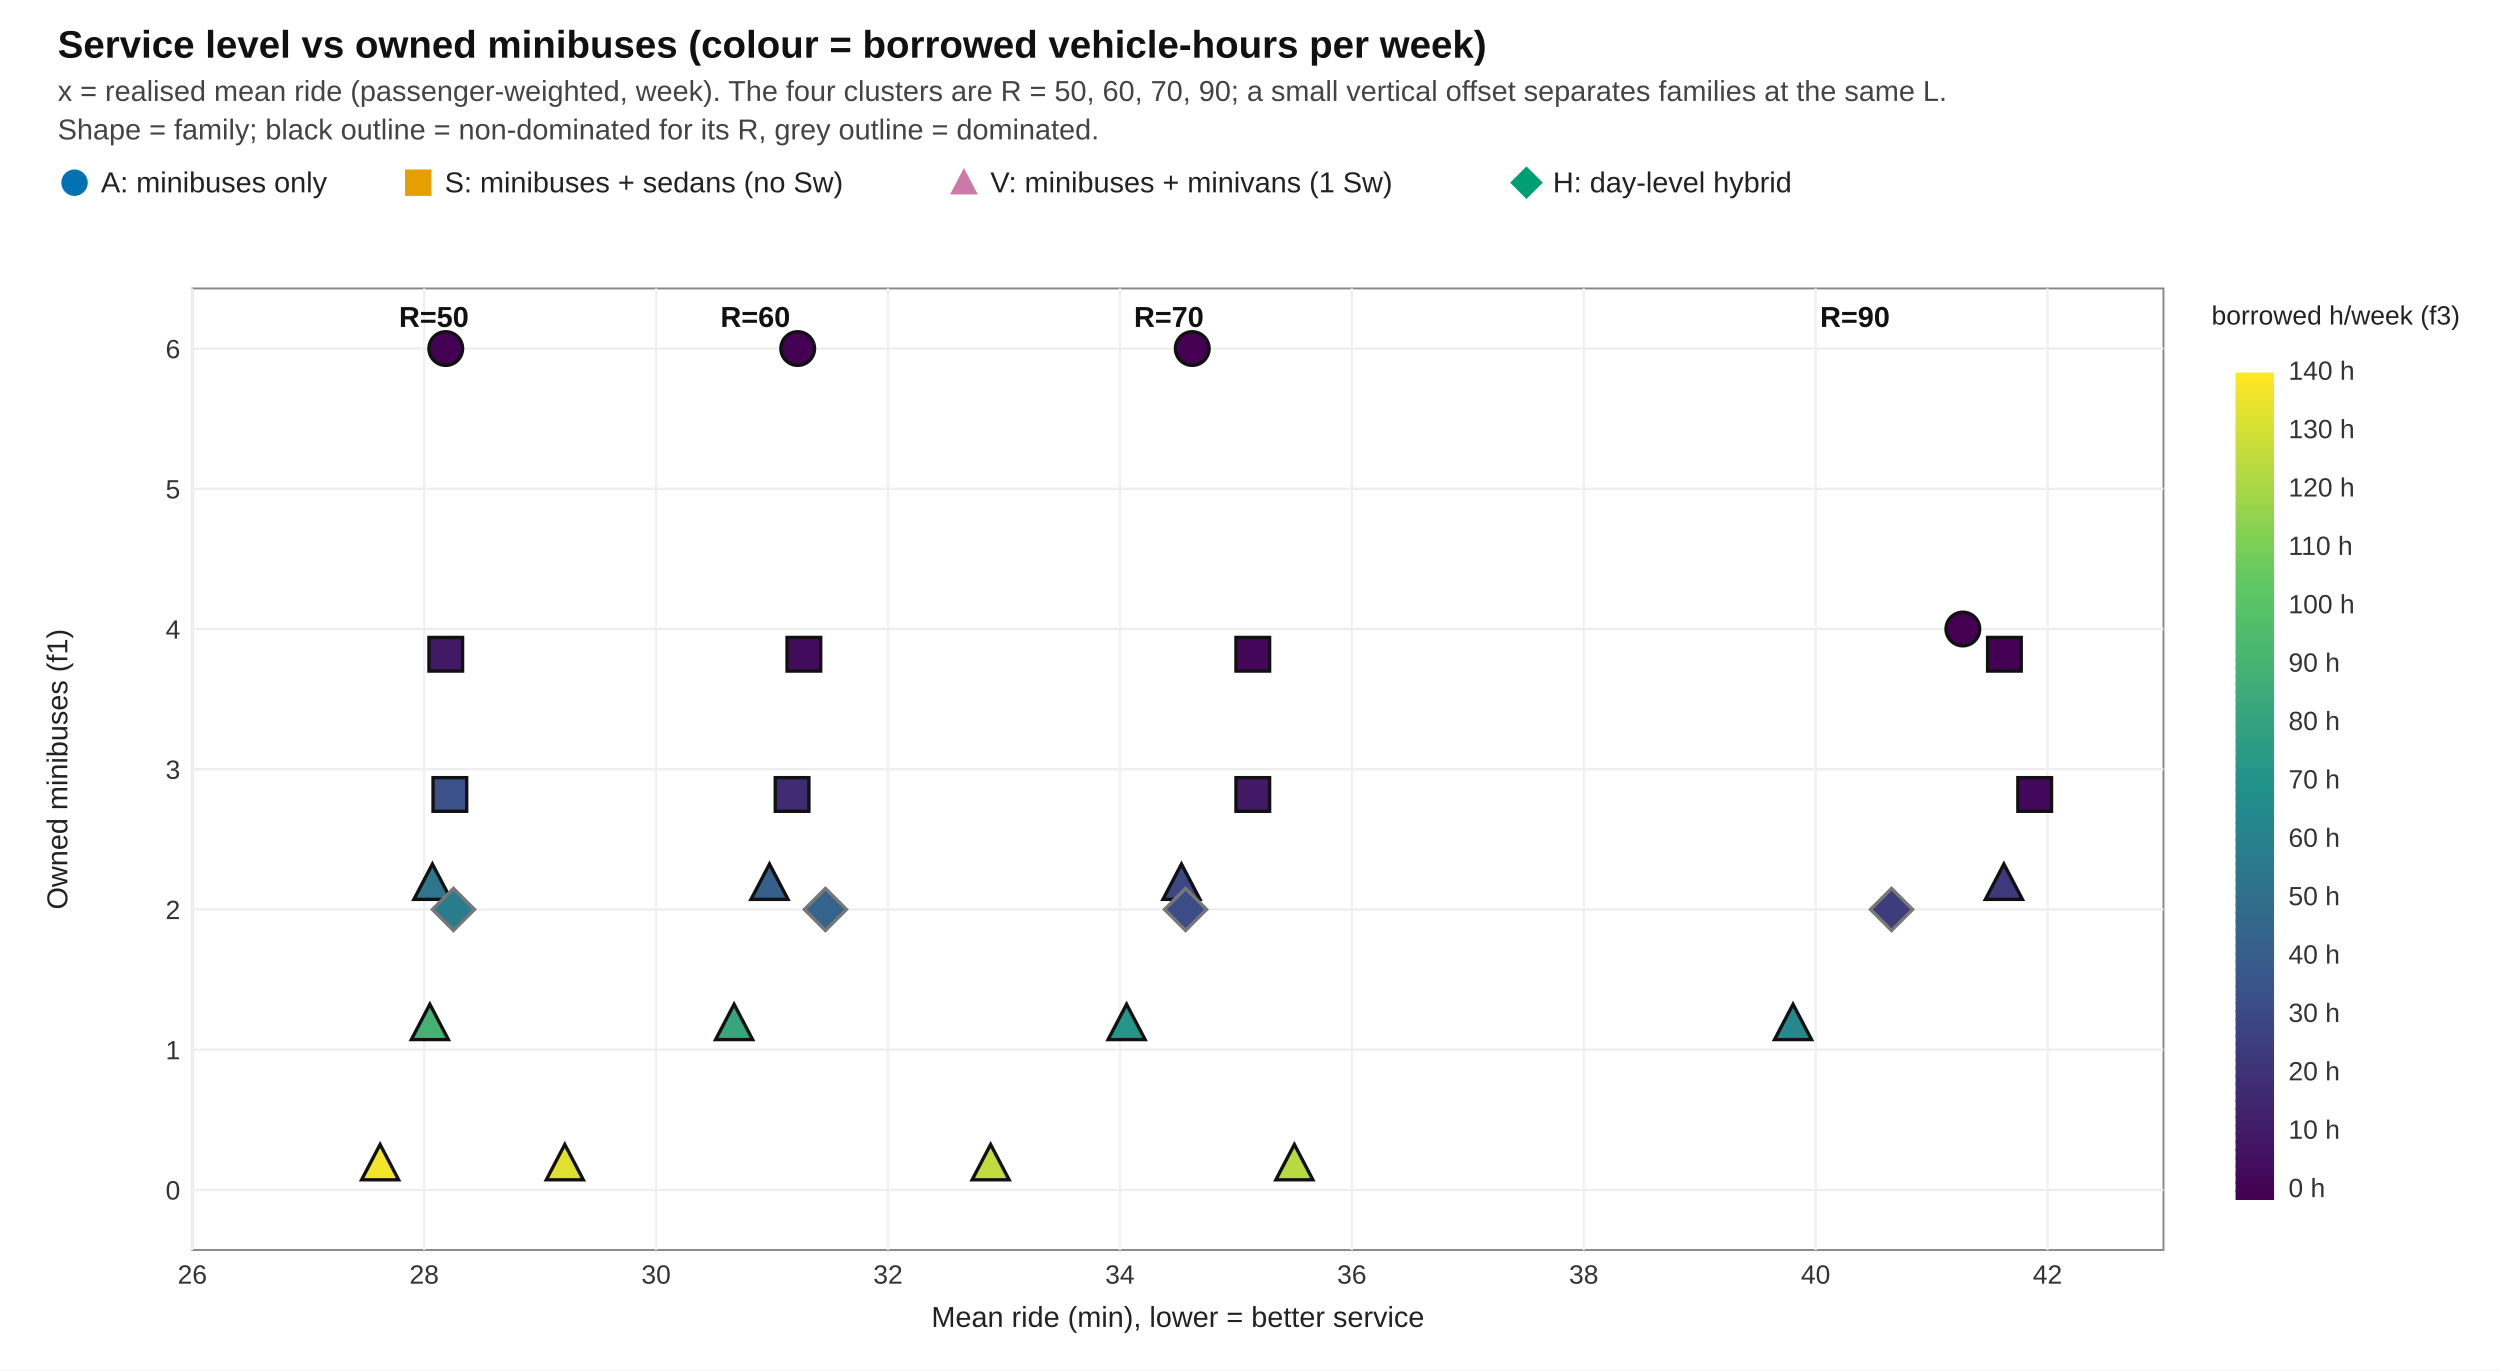
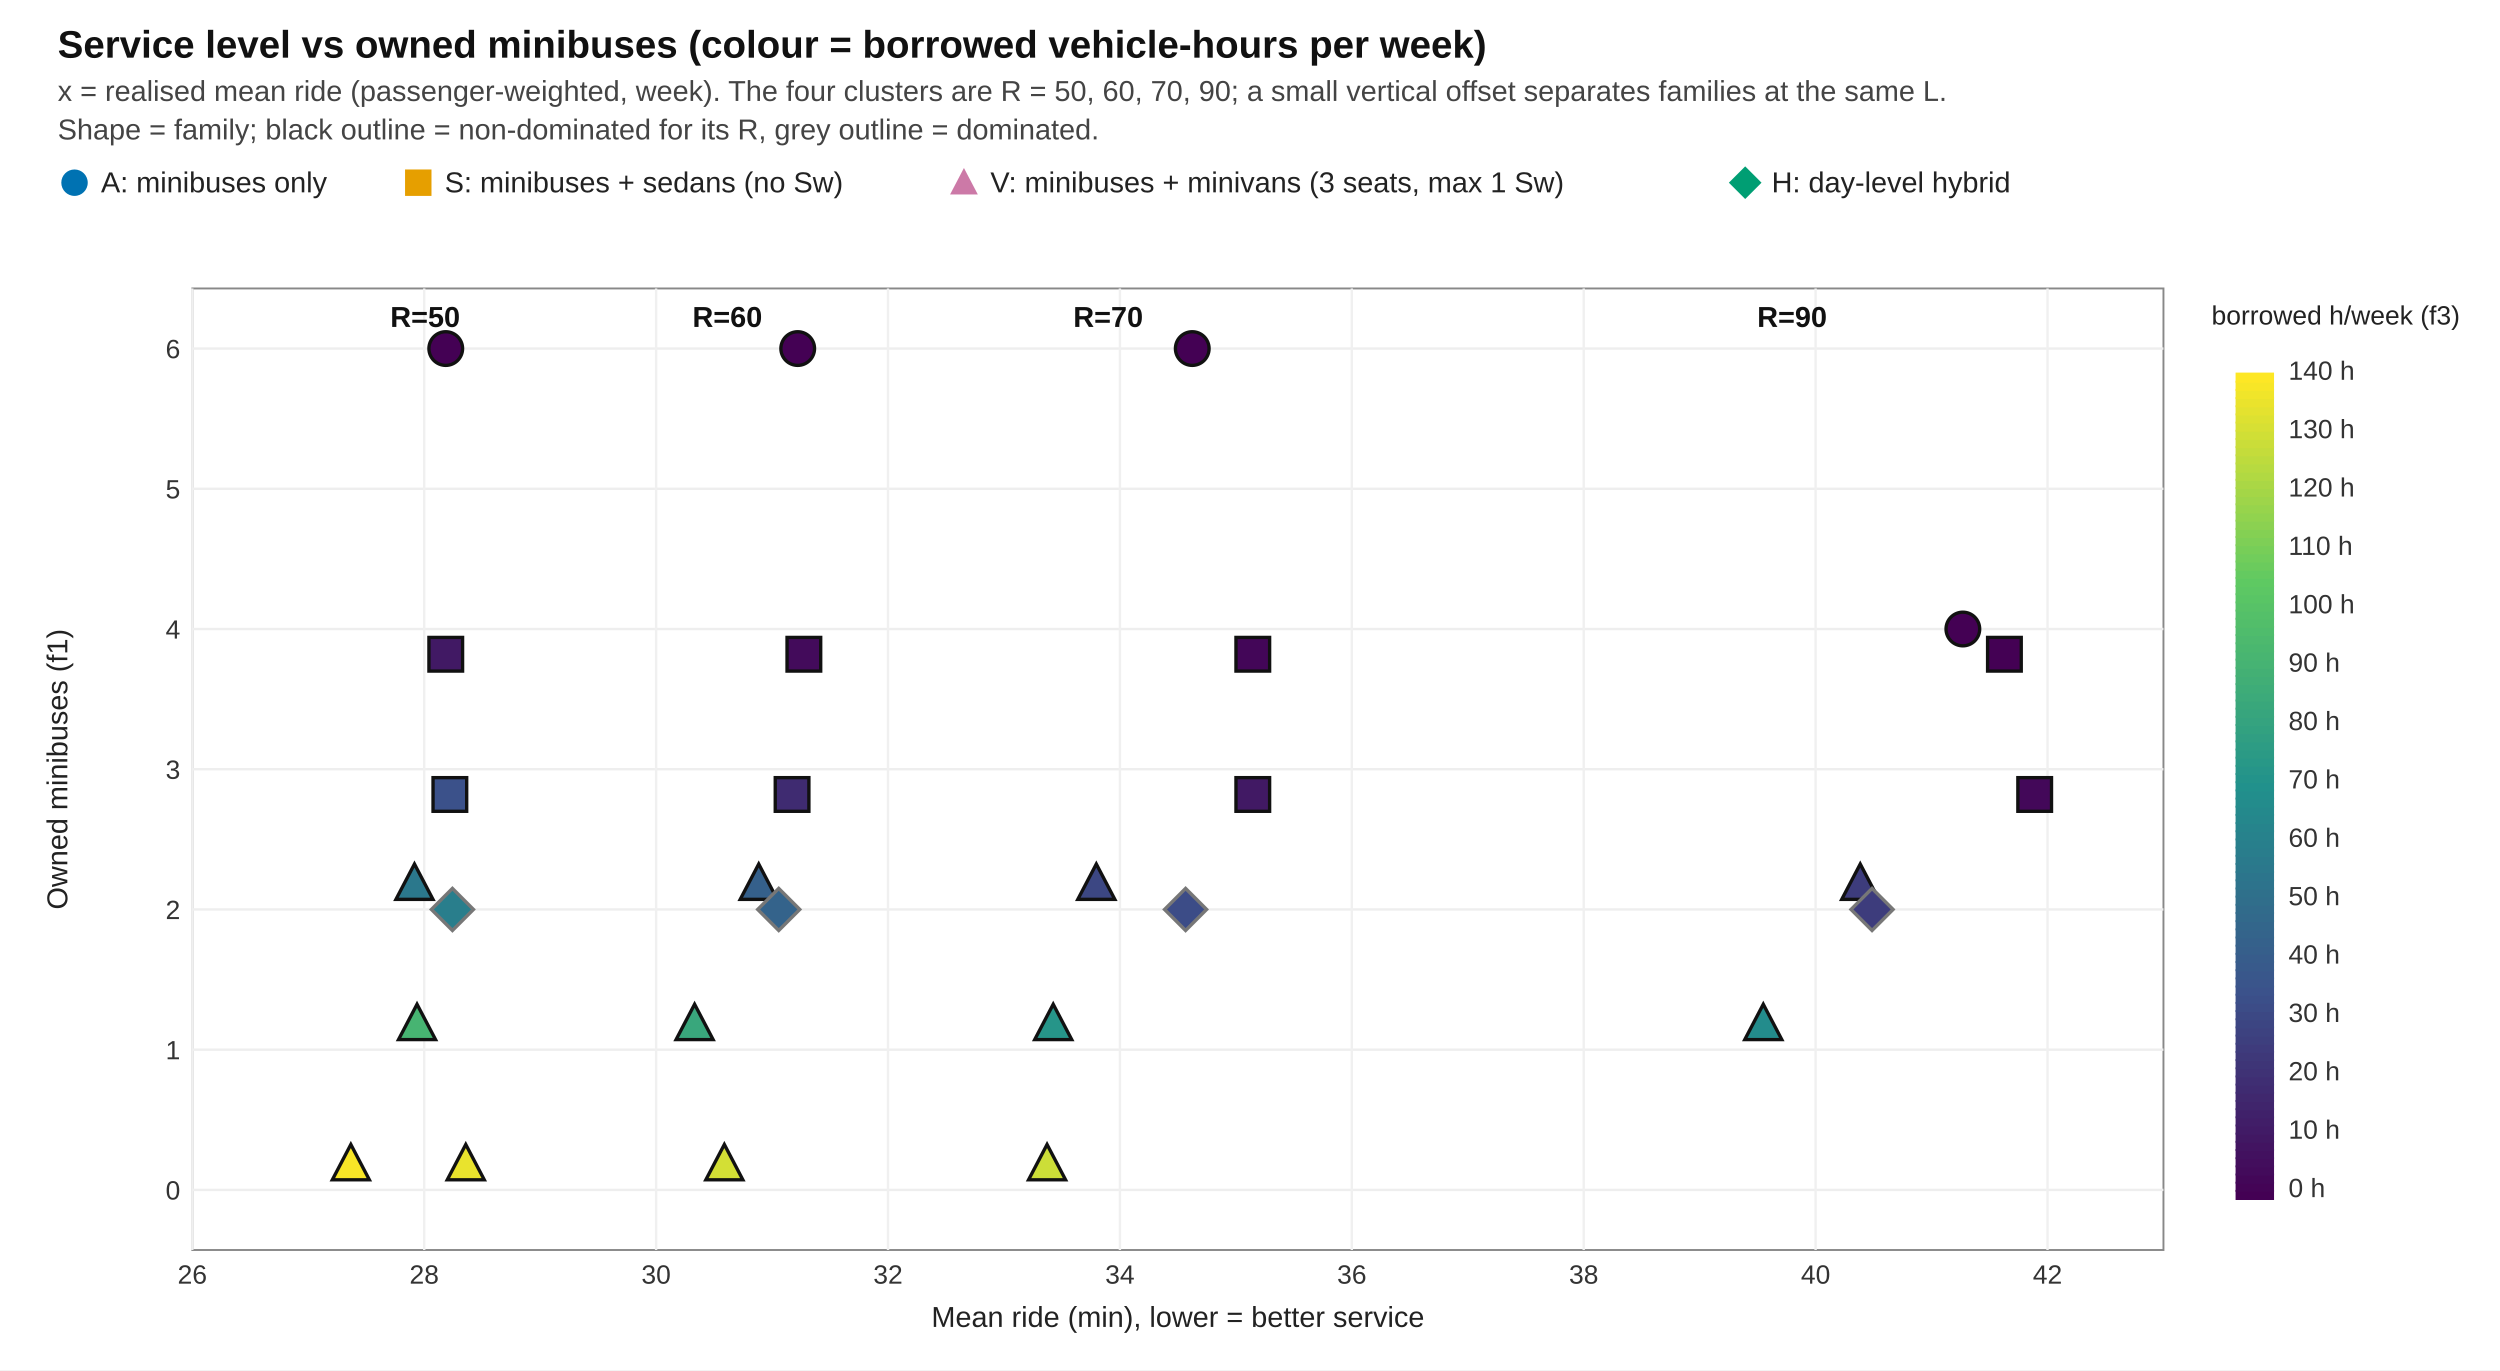
<svg xmlns="http://www.w3.org/2000/svg" viewBox="0 0 1040 570" width="1040" height="570" font-family="Arial, Helvetica, sans-serif">
  <rect width="100%" height="100%" fill="#ffffff" />
  <text x="24" y="24" font-size="16" font-weight="bold" fill="#111">Service level vs owned minibuses (colour = borrowed vehicle-hours per week)</text>
  <text x="24" y="42" font-size="12" fill="#444">x = realised mean ride (passenger-weighted, week). The four clusters are R = 50, 60, 70, 90; a small vertical offset separates families at the same L.</text>
  <text x="24" y="58" font-size="12" fill="#444">Shape = family; black outline = non-dominated for its R, grey outline = dominated.</text>
  <circle cx="31" cy="76" r="6" fill="#0072B2" fill-opacity="1" stroke="#fff" stroke-width="1" />
  <text x="42" y="80" font-size="12" fill="#222">A: minibuses only</text>
  <rect x="168" y="70" width="12" height="12" fill="#E69F00" fill-opacity="1" stroke="#fff" stroke-width="1" />
  <text x="185" y="80" font-size="12" fill="#222">S: minibuses + sedans (no Sw)</text>
  <polygon points="401,68.8 394.4,81.4 407.6,81.4" fill="#CC79A7" fill-opacity="1" stroke="#fff" stroke-width="1" />
-   <text x="412" y="80" font-size="12" fill="#222">V: minibuses + minivans (1 Sw)</text>
-   <polygon points="635,68.5 642.5,76 635,83.5 627.5,76" fill="#009E73" fill-opacity="1" stroke="#fff" stroke-width="1" />
-   <text x="646" y="80" font-size="12" fill="#222">H: day-level hybrid</text>
+   <text x="412" y="80" font-size="12" fill="#222">V: minibuses + minivans (3 seats, max 1 Sw)</text>
+   <polygon points="726,68.5 733.5,76 726,83.5 718.5,76" fill="#009E73" fill-opacity="1" stroke="#fff" stroke-width="1" />
+   <text x="737" y="80" font-size="12" fill="#222">H: day-level hybrid</text>
  <rect x="80" y="120" width="820" height="400" fill="#fff" stroke="#888" stroke-width="0.8" />
  <line x1="80" y1="495" x2="900" y2="495" stroke="#eee" />
  <text x="75" y="499" font-size="11" text-anchor="end" fill="#333">0</text>
  <line x1="80" y1="436.667" x2="900" y2="436.667" stroke="#eee" />
  <text x="75" y="440.667" font-size="11" text-anchor="end" fill="#333">1</text>
  <line x1="80" y1="378.333" x2="900" y2="378.333" stroke="#eee" />
  <text x="75" y="382.333" font-size="11" text-anchor="end" fill="#333">2</text>
  <line x1="80" y1="320" x2="900" y2="320" stroke="#eee" />
  <text x="75" y="324" font-size="11" text-anchor="end" fill="#333">3</text>
  <line x1="80" y1="261.667" x2="900" y2="261.667" stroke="#eee" />
  <text x="75" y="265.667" font-size="11" text-anchor="end" fill="#333">4</text>
  <line x1="80" y1="203.333" x2="900" y2="203.333" stroke="#eee" />
  <text x="75" y="207.333" font-size="11" text-anchor="end" fill="#333">5</text>
  <line x1="80" y1="145" x2="900" y2="145" stroke="#eee" />
  <text x="75" y="149" font-size="11" text-anchor="end" fill="#333">6</text>
  <line x1="80" y1="120" x2="80" y2="520" stroke="#f0f0f0" />
  <text x="80" y="534" font-size="11" text-anchor="middle" fill="#333">26</text>
  <line x1="176.471" y1="120" x2="176.471" y2="520" stroke="#f0f0f0" />
  <text x="176.471" y="534" font-size="11" text-anchor="middle" fill="#333">28</text>
  <line x1="272.941" y1="120" x2="272.941" y2="520" stroke="#f0f0f0" />
  <text x="272.941" y="534" font-size="11" text-anchor="middle" fill="#333">30</text>
  <line x1="369.412" y1="120" x2="369.412" y2="520" stroke="#f0f0f0" />
  <text x="369.412" y="534" font-size="11" text-anchor="middle" fill="#333">32</text>
  <line x1="465.882" y1="120" x2="465.882" y2="520" stroke="#f0f0f0" />
  <text x="465.882" y="534" font-size="11" text-anchor="middle" fill="#333">34</text>
  <line x1="562.353" y1="120" x2="562.353" y2="520" stroke="#f0f0f0" />
  <text x="562.353" y="534" font-size="11" text-anchor="middle" fill="#333">36</text>
  <line x1="658.824" y1="120" x2="658.824" y2="520" stroke="#f0f0f0" />
  <text x="658.824" y="534" font-size="11" text-anchor="middle" fill="#333">38</text>
  <line x1="755.294" y1="120" x2="755.294" y2="520" stroke="#f0f0f0" />
  <text x="755.294" y="534" font-size="11" text-anchor="middle" fill="#333">40</text>
  <line x1="851.765" y1="120" x2="851.765" y2="520" stroke="#f0f0f0" />
  <text x="851.765" y="534" font-size="11" text-anchor="middle" fill="#333">42</text>
  <text x="490" y="552" font-size="12" text-anchor="middle" fill="#222">Mean ride (min), lower = better service</text>
  <text transform="rotate(-90 28 320)" x="28" y="320" font-size="12" text-anchor="middle" fill="#222">Owned minibuses (f1)</text>
-   <text x="180.495" y="136" font-size="12" font-weight="bold" text-anchor="middle" fill="#111">R=50</text>
-   <text x="314.225" y="136" font-size="12" font-weight="bold" text-anchor="middle" fill="#111">R=60</text>
-   <text x="486.25" y="136" font-size="12" font-weight="bold" text-anchor="middle" fill="#111">R=70</text>
-   <text x="771.667" y="136" font-size="12" font-weight="bold" text-anchor="middle" fill="#111">R=90</text>
+   <text x="176.867" y="136" font-size="12" font-weight="bold" text-anchor="middle" fill="#111">R=50</text>
+   <text x="302.578" y="136" font-size="12" font-weight="bold" text-anchor="middle" fill="#111">R=60</text>
+   <text x="461.004" y="136" font-size="12" font-weight="bold" text-anchor="middle" fill="#111">R=70</text>
+   <text x="745.507" y="136" font-size="12" font-weight="bold" text-anchor="middle" fill="#111">R=90</text>
  <circle cx="185.435" cy="145" r="7" fill="#440154" fill-opacity="1" stroke="#111" stroke-width="1.4" />
  <rect x="180.142" y="323.5" width="14" height="14" fill="#3b518a" fill-opacity="1" stroke="#111" stroke-width="1.4" />
  <rect x="178.435" y="265.167" width="14" height="14" fill="#411964" fill-opacity="1" stroke="#111" stroke-width="1.4" />
-   <polygon points="158.116,476.1 150.416,490.8 165.816,490.8" fill="#f3e529" fill-opacity="1" stroke="#111" stroke-width="1.4" />
-   <polygon points="178.818,417.767 171.118,432.467 186.518,432.467" fill="#45b273" fill-opacity="1" stroke="#111" stroke-width="1.4" />
-   <polygon points="179.885,359.433 172.185,374.133 187.585,374.133" fill="#2c778c" fill-opacity="1" stroke="#111" stroke-width="1.4" />
-   <polygon points="188.636,369.583 197.386,378.333 188.636,387.083 179.886,378.333" fill="#297c8c" fill-opacity="1" stroke="#777" stroke-width="1.4" />
+   <polygon points="145.95,476.1 138.25,490.8 153.65,490.8" fill="#f8e627" fill-opacity="1" stroke="#111" stroke-width="1.4" />
+   <polygon points="173.483,417.767 165.783,432.467 181.183,432.467" fill="#47b472" fill-opacity="1" stroke="#111" stroke-width="1.4" />
+   <polygon points="172.415,359.433 164.715,374.133 180.115,374.133" fill="#2b788c" fill-opacity="1" stroke="#111" stroke-width="1.4" />
+   <polygon points="188.209,369.583 196.959,378.333 188.209,387.083 179.459,378.333" fill="#297e8c" fill-opacity="1" stroke="#777" stroke-width="1.4" />
  <circle cx="331.848" cy="145" r="7" fill="#440154" fill-opacity="1" stroke="#111" stroke-width="1.4" />
  <rect x="322.5" y="323.5" width="14" height="14" fill="#3f2b71" fill-opacity="1" stroke="#111" stroke-width="1.4" />
  <rect x="327.409" y="265.167" width="14" height="14" fill="#430b5b" fill-opacity="1" stroke="#111" stroke-width="1.4" />
-   <polygon points="234.951,476.1 227.251,490.8 242.651,490.8" fill="#dfe131" fill-opacity="1" stroke="#111" stroke-width="1.4" />
-   <polygon points="305.383,417.767 297.683,432.467 313.083,432.467" fill="#37a57d" fill-opacity="1" stroke="#111" stroke-width="1.4" />
-   <polygon points="320.109,359.433 312.409,374.133 327.809,374.133" fill="#35608b" fill-opacity="1" stroke="#111" stroke-width="1.4" />
-   <polygon points="343.373,369.583 352.123,378.333 343.373,387.083 334.623,378.333" fill="#34648b" fill-opacity="1" stroke="#777" stroke-width="1.4" />
+   <polygon points="193.758,476.1 186.058,490.8 201.458,490.8" fill="#e9e32d" fill-opacity="1" stroke="#111" stroke-width="1.4" />
+   <polygon points="288.948,417.767 281.248,432.467 296.648,432.467" fill="#39a77c" fill-opacity="1" stroke="#111" stroke-width="1.4" />
+   <polygon points="315.627,359.433 307.927,374.133 323.327,374.133" fill="#35608b" fill-opacity="1" stroke="#111" stroke-width="1.4" />
+   <polygon points="323.951,369.583 332.701,378.333 323.951,387.083 315.201,378.333" fill="#34638b" fill-opacity="1" stroke="#777" stroke-width="1.4" />
  <circle cx="495.976" cy="145" r="7" fill="#440154" fill-opacity="1" stroke="#111" stroke-width="1.4" />
  <rect x="514.161" y="323.5" width="14" height="14" fill="#411964" fill-opacity="1" stroke="#111" stroke-width="1.4" />
  <rect x="514.161" y="265.167" width="14" height="14" fill="#430658" fill-opacity="1" stroke="#111" stroke-width="1.4" />
-   <polygon points="412.098,476.1 404.398,490.8 419.798,490.8" fill="#c1dc3c" fill-opacity="1" stroke="#111" stroke-width="1.4" />
-   <polygon points="468.657,417.767 460.957,432.467 476.357,432.467" fill="#259589" fill-opacity="1" stroke="#111" stroke-width="1.4" />
-   <polygon points="491.494,359.433 483.794,374.133 499.194,374.133" fill="#3c4784" fill-opacity="1" stroke="#111" stroke-width="1.4" />
+   <polygon points="301.327,476.1 293.627,490.8 309.027,490.8" fill="#d3df35" fill-opacity="1" stroke="#111" stroke-width="1.4" />
+   <polygon points="438.136,417.767 430.436,432.467 445.836,432.467" fill="#269589" fill-opacity="1" stroke="#111" stroke-width="1.4" />
+   <polygon points="456.065,359.433 448.365,374.133 463.765,374.133" fill="#3c4783" fill-opacity="1" stroke="#111" stroke-width="1.4" />
  <polygon points="493.201,369.583 501.951,378.333 493.201,387.083 484.451,378.333" fill="#3c4c87" fill-opacity="1" stroke="#777" stroke-width="1.4" />
  <circle cx="816.549" cy="261.667" r="7" fill="#440154" fill-opacity="1" stroke="#111" stroke-width="1.4" />
  <rect x="839.429" y="323.5" width="14" height="14" fill="#430859" fill-opacity="1" stroke="#111" stroke-width="1.4" />
  <rect x="826.837" y="265.167" width="14" height="14" fill="#440154" fill-opacity="1" stroke="#111" stroke-width="1.4" />
-   <polygon points="538.449,476.1 530.749,490.8 546.149,490.8" fill="#b7da40" fill-opacity="1" stroke="#111" stroke-width="1.4" />
-   <polygon points="745.903,417.767 738.203,432.467 753.603,432.467" fill="#25888c" fill-opacity="1" stroke="#111" stroke-width="1.4" />
-   <polygon points="833.623,359.433 825.923,374.133 841.323,374.133" fill="#3e397a" fill-opacity="1" stroke="#111" stroke-width="1.4" />
-   <polygon points="786.882,369.583 795.632,378.333 786.882,387.083 778.132,378.333" fill="#3d3c7c" fill-opacity="1" stroke="#777" stroke-width="1.4" />
+   <polygon points="435.575,476.1 427.875,490.8 443.275,490.8" fill="#ccde38" fill-opacity="1" stroke="#111" stroke-width="1.4" />
+   <polygon points="733.524,417.767 725.824,432.467 741.224,432.467" fill="#238c8c" fill-opacity="1" stroke="#111" stroke-width="1.4" />
+   <polygon points="773.863,359.433 766.163,374.133 781.563,374.133" fill="#3d3c7c" fill-opacity="1" stroke="#111" stroke-width="1.4" />
+   <polygon points="778.771,369.583 787.521,378.333 778.771,387.083 770.021,378.333" fill="#3d3c7c" fill-opacity="1" stroke="#777" stroke-width="1.4" />
  <rect x="930" y="495" width="16" height="4.2" fill="#440154" />
  <rect x="930" y="491.6" width="16" height="4.2" fill="#440456" />
  <rect x="930" y="488.2" width="16" height="4.2" fill="#430758" />
  <rect x="930" y="484.8" width="16" height="4.2" fill="#430b5b" />
  <rect x="930" y="481.4" width="16" height="4.2" fill="#430e5d" />
  <rect x="930" y="478" width="16" height="4.2" fill="#42115f" />
  <rect x="930" y="474.6" width="16" height="4.2" fill="#421461" />
  <rect x="930" y="471.2" width="16" height="4.2" fill="#411863" />
  <rect x="930" y="467.8" width="16" height="4.2" fill="#411b66" />
  <rect x="930" y="464.4" width="16" height="4.2" fill="#411e68" />
  <rect x="930" y="461" width="16" height="4.2" fill="#40216a" />
  <rect x="930" y="457.6" width="16" height="4.2" fill="#40256c" />
  <rect x="930" y="454.2" width="16" height="4.2" fill="#40286e" />
  <rect x="930" y="450.8" width="16" height="4.2" fill="#3f2b71" />
  <rect x="930" y="447.4" width="16" height="4.2" fill="#3f2e73" />
  <rect x="930" y="444" width="16" height="4.2" fill="#3f3275" />
  <rect x="930" y="440.6" width="16" height="4.2" fill="#3e3577" />
  <rect x="930" y="437.2" width="16" height="4.2" fill="#3e3879" />
  <rect x="930" y="433.8" width="16" height="4.2" fill="#3e3b7c" />
  <rect x="930" y="430.4" width="16" height="4.2" fill="#3d3f7e" />
  <rect x="930" y="427" width="16" height="4.2" fill="#3d4280" />
  <rect x="930" y="423.6" width="16" height="4.2" fill="#3c4582" />
  <rect x="930" y="420.2" width="16" height="4.2" fill="#3c4884" />
  <rect x="930" y="416.8" width="16" height="4.2" fill="#3c4c87" />
  <rect x="930" y="413.4" width="16" height="4.2" fill="#3b4f89" />
  <rect x="930" y="410" width="16" height="4.2" fill="#3b528b" />
  <rect x="930" y="406.6" width="16" height="4.2" fill="#3a558b" />
  <rect x="930" y="403.2" width="16" height="4.2" fill="#39578b" />
  <rect x="930" y="399.8" width="16" height="4.2" fill="#385a8b" />
  <rect x="930" y="396.4" width="16" height="4.2" fill="#375c8b" />
  <rect x="930" y="393" width="16" height="4.2" fill="#365f8b" />
  <rect x="930" y="389.6" width="16" height="4.2" fill="#35618b" />
  <rect x="930" y="386.2" width="16" height="4.2" fill="#34648b" />
  <rect x="930" y="382.8" width="16" height="4.2" fill="#33668b" />
  <rect x="930" y="379.4" width="16" height="4.2" fill="#32698b" />
  <rect x="930" y="376" width="16" height="4.2" fill="#316b8b" />
  <rect x="930" y="372.6" width="16" height="4.2" fill="#306e8b" />
  <rect x="930" y="369.2" width="16" height="4.2" fill="#2f708b" />
  <rect x="930" y="365.8" width="16" height="4.2" fill="#2d738c" />
  <rect x="930" y="362.4" width="16" height="4.2" fill="#2c758c" />
  <rect x="930" y="359" width="16" height="4.2" fill="#2b788c" />
  <rect x="930" y="355.6" width="16" height="4.2" fill="#2a7a8c" />
  <rect x="930" y="352.2" width="16" height="4.2" fill="#297d8c" />
  <rect x="930" y="348.8" width="16" height="4.2" fill="#287f8c" />
  <rect x="930" y="345.4" width="16" height="4.2" fill="#27828c" />
  <rect x="930" y="342" width="16" height="4.2" fill="#26848c" />
  <rect x="930" y="338.6" width="16" height="4.2" fill="#25878c" />
  <rect x="930" y="335.2" width="16" height="4.2" fill="#24898c" />
  <rect x="930" y="331.8" width="16" height="4.2" fill="#238c8c" />
  <rect x="930" y="328.4" width="16" height="4.2" fill="#228e8c" />
  <rect x="930" y="325" width="16" height="4.2" fill="#21918c" />
  <rect x="930" y="321.6" width="16" height="4.2" fill="#23938a" />
  <rect x="930" y="318.2" width="16" height="4.2" fill="#269589" />
  <rect x="930" y="314.8" width="16" height="4.2" fill="#289887" />
  <rect x="930" y="311.4" width="16" height="4.2" fill="#2b9a85" />
  <rect x="930" y="308" width="16" height="4.2" fill="#2d9c84" />
  <rect x="930" y="304.6" width="16" height="4.2" fill="#309e82" />
  <rect x="930" y="301.2" width="16" height="4.2" fill="#32a180" />
  <rect x="930" y="297.8" width="16" height="4.2" fill="#35a37f" />
  <rect x="930" y="294.4" width="16" height="4.2" fill="#37a57d" />
  <rect x="930" y="291" width="16" height="4.2" fill="#39a77b" />
  <rect x="930" y="287.6" width="16" height="4.2" fill="#3caa7a" />
  <rect x="930" y="284.2" width="16" height="4.2" fill="#3eac78" />
  <rect x="930" y="280.8" width="16" height="4.2" fill="#41ae76" />
  <rect x="930" y="277.4" width="16" height="4.2" fill="#43b074" />
  <rect x="930" y="274" width="16" height="4.2" fill="#46b373" />
  <rect x="930" y="270.6" width="16" height="4.2" fill="#48b571" />
  <rect x="930" y="267.2" width="16" height="4.2" fill="#4ab76f" />
  <rect x="930" y="263.8" width="16" height="4.2" fill="#4db96e" />
  <rect x="930" y="260.4" width="16" height="4.2" fill="#4fbc6c" />
  <rect x="930" y="257" width="16" height="4.2" fill="#52be6a" />
  <rect x="930" y="253.6" width="16" height="4.2" fill="#54c069" />
  <rect x="930" y="250.2" width="16" height="4.2" fill="#57c267" />
  <rect x="930" y="246.8" width="16" height="4.2" fill="#59c565" />
  <rect x="930" y="243.4" width="16" height="4.2" fill="#5cc764" />
  <rect x="930" y="240" width="16" height="4.2" fill="#5ec962" />
  <rect x="930" y="236.6" width="16" height="4.2" fill="#64ca60" />
  <rect x="930" y="233.2" width="16" height="4.2" fill="#6bcb5d" />
  <rect x="930" y="229.8" width="16" height="4.2" fill="#71cd5b" />
  <rect x="930" y="226.4" width="16" height="4.2" fill="#77ce58" />
  <rect x="930" y="223" width="16" height="4.2" fill="#7ecf56" />
  <rect x="930" y="219.6" width="16" height="4.2" fill="#84d053" />
  <rect x="930" y="216.2" width="16" height="4.2" fill="#8bd151" />
  <rect x="930" y="212.8" width="16" height="4.2" fill="#91d34e" />
  <rect x="930" y="209.4" width="16" height="4.2" fill="#97d44c" />
  <rect x="930" y="206" width="16" height="4.2" fill="#9ed54a" />
  <rect x="930" y="202.6" width="16" height="4.2" fill="#a4d647" />
  <rect x="930" y="199.2" width="16" height="4.2" fill="#aad745" />
  <rect x="930" y="195.8" width="16" height="4.2" fill="#b1d942" />
  <rect x="930" y="192.4" width="16" height="4.2" fill="#b7da40" />
  <rect x="930" y="189" width="16" height="4.2" fill="#bddb3d" />
  <rect x="930" y="185.6" width="16" height="4.2" fill="#c4dc3b" />
  <rect x="930" y="182.2" width="16" height="4.2" fill="#cadd39" />
  <rect x="930" y="178.8" width="16" height="4.2" fill="#d0df36" />
  <rect x="930" y="175.4" width="16" height="4.2" fill="#d7e034" />
  <rect x="930" y="172" width="16" height="4.2" fill="#dde131" />
  <rect x="930" y="168.6" width="16" height="4.2" fill="#e4e22f" />
  <rect x="930" y="165.2" width="16" height="4.2" fill="#eae32c" />
  <rect x="930" y="161.8" width="16" height="4.2" fill="#f0e52a" />
  <rect x="930" y="158.4" width="16" height="4.2" fill="#f7e627" />
  <rect x="930" y="155" width="16" height="4.2" fill="#fde725" />
  <text x="952" y="498" font-size="11" fill="#333">0 h</text>
  <text x="952" y="473.714" font-size="11" fill="#333">10 h</text>
  <text x="952" y="449.429" font-size="11" fill="#333">20 h</text>
  <text x="952" y="425.143" font-size="11" fill="#333">30 h</text>
  <text x="952" y="400.857" font-size="11" fill="#333">40 h</text>
  <text x="952" y="376.571" font-size="11" fill="#333">50 h</text>
  <text x="952" y="352.286" font-size="11" fill="#333">60 h</text>
  <text x="952" y="328" font-size="11" fill="#333">70 h</text>
  <text x="952" y="303.714" font-size="11" fill="#333">80 h</text>
  <text x="952" y="279.429" font-size="11" fill="#333">90 h</text>
  <text x="952" y="255.143" font-size="11" fill="#333">100 h</text>
  <text x="952" y="230.857" font-size="11" fill="#333">110 h</text>
  <text x="952" y="206.571" font-size="11" fill="#333">120 h</text>
  <text x="952" y="182.286" font-size="11" fill="#333">130 h</text>
  <text x="952" y="158" font-size="11" fill="#333">140 h</text>
  <text x="920" y="135" font-size="11" fill="#222">borrowed h/week (f3)</text>
</svg>
